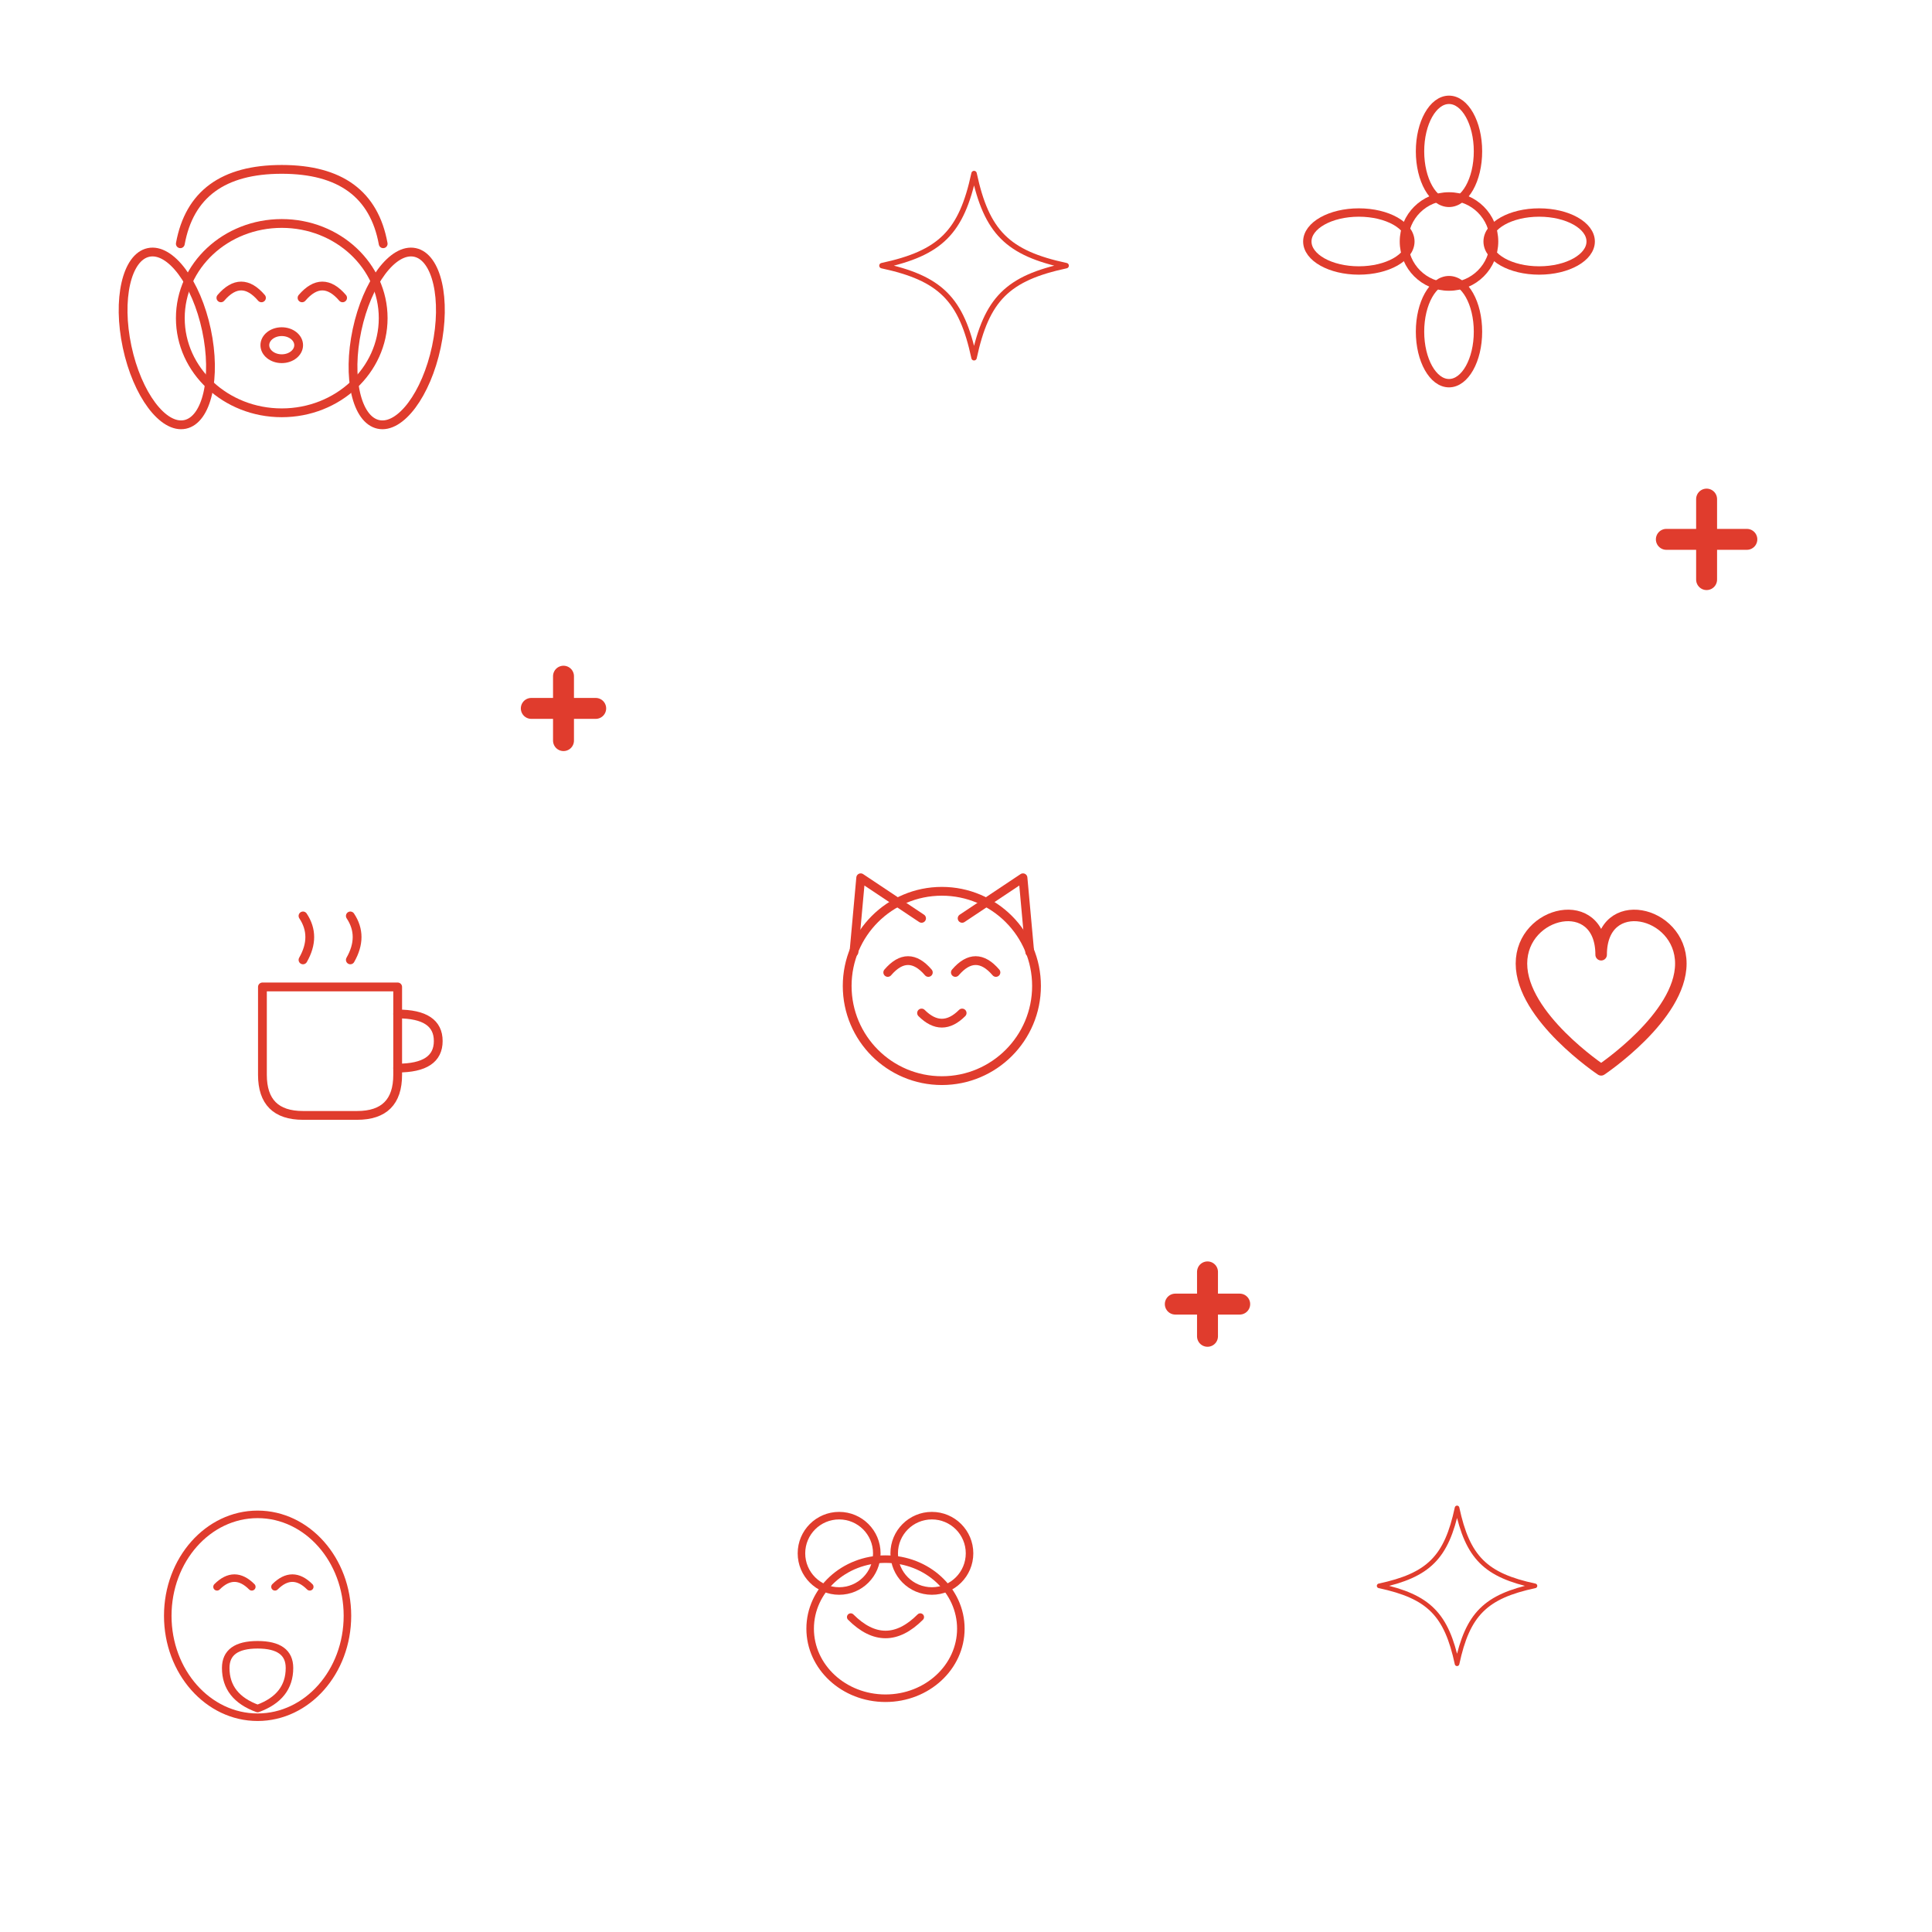
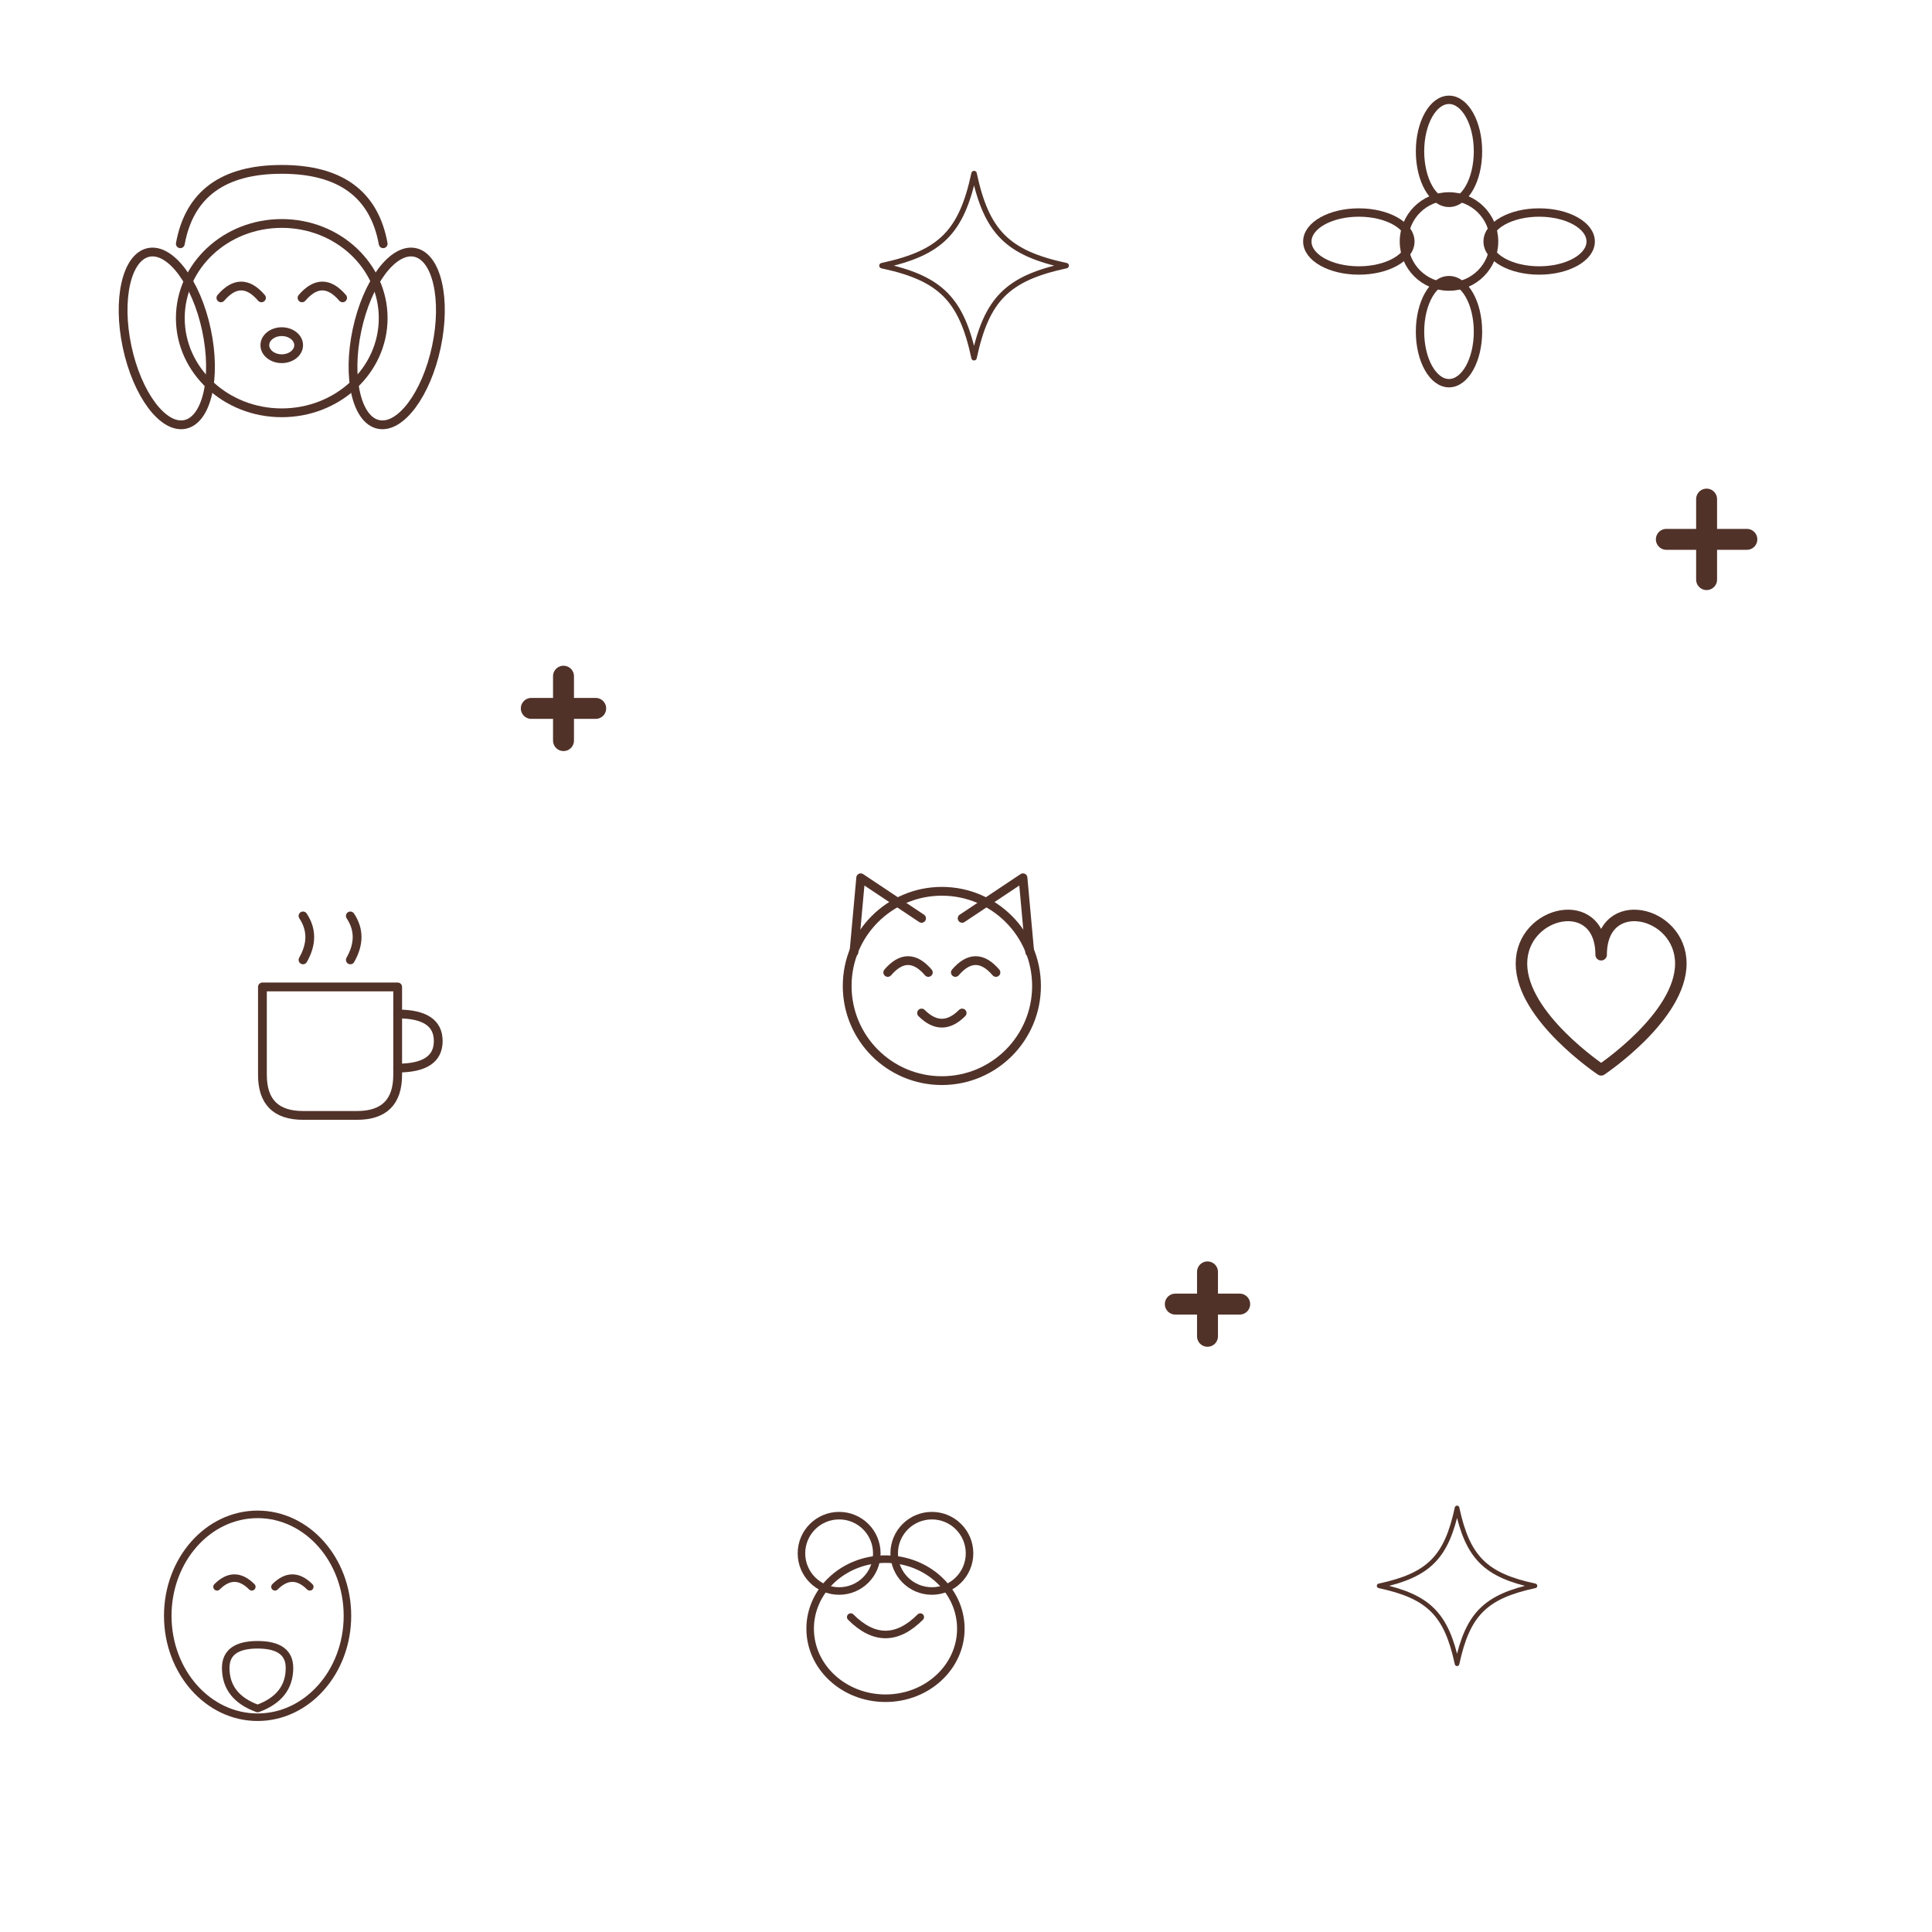
<svg xmlns="http://www.w3.org/2000/svg" viewBox="0 0 240 240" width="240" height="240">
-   <g fill="none" stroke="#E03C2D" stroke-width="2.6" stroke-linecap="round" stroke-linejoin="round">
+   <g fill="none" stroke="#513229" stroke-width="2.6" stroke-linecap="round" stroke-linejoin="round">
    <g transform="translate(14,16) scale(0.42)">
      <ellipse cx="16" cy="62" rx="12" ry="26" transform="rotate(-12 16 62)" />
      <ellipse cx="84" cy="62" rx="12" ry="26" transform="rotate(12 84 62)" />
      <ellipse cx="50" cy="56" rx="30" ry="28" />
      <path d="M20 34 q4 -22 30 -22 q26 0 30 22" />
      <path d="M32 50 q6 -7 12 0 M56 50 q6 -7 12 0" />
      <ellipse cx="50" cy="64" rx="5" ry="4" />
    </g>
    <g transform="translate(108,20) scale(0.26)">
      <path d="M50 6 C56 34 66 44 94 50 C66 56 56 66 50 94 C44 66 34 56 6 50 C34 44 44 34 50 6z" />
    </g>
    <g transform="translate(160,10) scale(0.4)">
      <ellipse cx="50" cy="22" rx="9" ry="16" />
      <ellipse cx="50" cy="78" rx="9" ry="16" />
      <ellipse cx="22" cy="50" rx="16" ry="9" />
      <ellipse cx="78" cy="50" rx="16" ry="9" />
      <circle cx="50" cy="50" r="14" />
    </g>
    <g transform="translate(20,110) scale(0.42)">
      <path d="M30 30 h40 v26 q0 12 -12 12 h-16 q-12 0 -12 -12z" />
      <path d="M70 38 q12 0 12 8 t-12 8" />
      <path d="M42 22 q4 -7 0 -13 M56 22 q4 -7 0 -13" />
    </g>
    <g transform="translate(96,104) scale(0.42)">
      <path d="M24 34 l2 -22 18 12" />
      <path d="M76 34 l-2 -22 -18 12" />
      <circle cx="50" cy="44" r="28" />
      <path d="M34 40 q6 -7 12 0 M54 40 q6 -7 12 0" />
      <path d="M44 52 q6 6 12 0" />
    </g>
    <g transform="translate(178,112) scale(0.55)">
      <path d="M20 14 c0 -12 18 -16 18 -2 c0 -14 18 -10 18 2 c0 12 -18 24 -18 24 s-18 -12 -18 -24z" />
    </g>
    <g transform="translate(14,182) scale(0.36)">
      <ellipse cx="50" cy="52" rx="31" ry="35" />
      <path d="M50 62 q-11 0 -11 8 q0 10 11 14 q11 -4 11 -14 q0 -8 -11 -8z" />
      <path d="M36 42 q6 -6 12 0 M56 42 q6 -6 12 0" />
    </g>
    <g transform="translate(92,180) scale(0.36)">
      <ellipse cx="50" cy="62" rx="26" ry="24" />
      <circle cx="34" cy="36" r="13" />
      <circle cx="66" cy="36" r="13" />
      <path d="M38 58 q12 12 24 0" />
    </g>
    <g transform="translate(170,186) scale(0.22)">
      <path d="M50 6 C56 34 66 44 94 50 C66 56 56 66 50 94 C44 66 34 56 6 50 C34 44 44 34 50 6z" />
    </g>
    <path d="M212 62 v10 M207 67 h10" />
    <path d="M70 84 v8 M66 88 h8" />
    <path d="M150 158 v8 M146 162 h8" />
  </g>
</svg>
